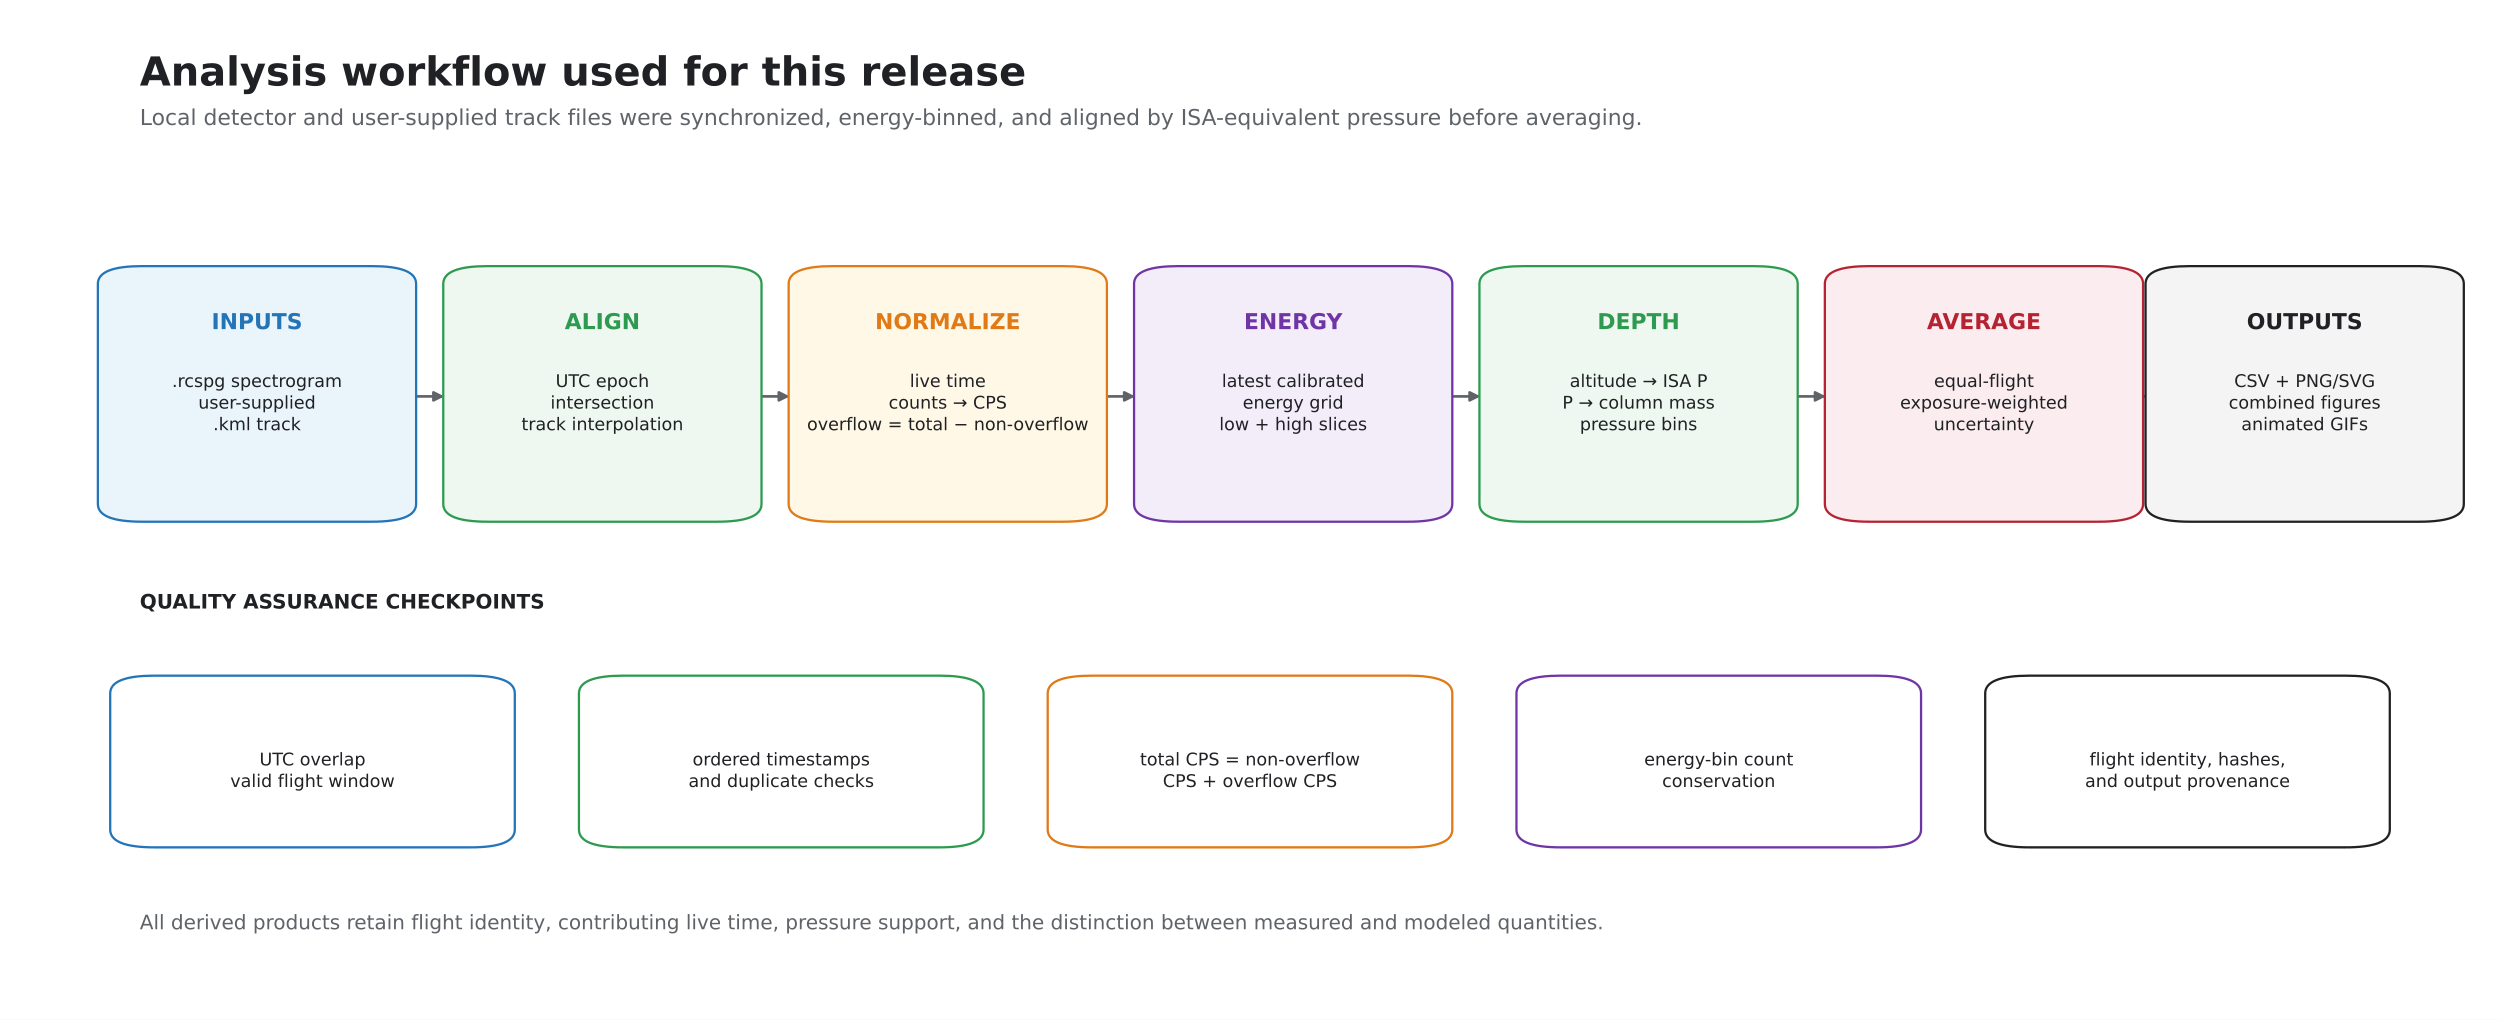
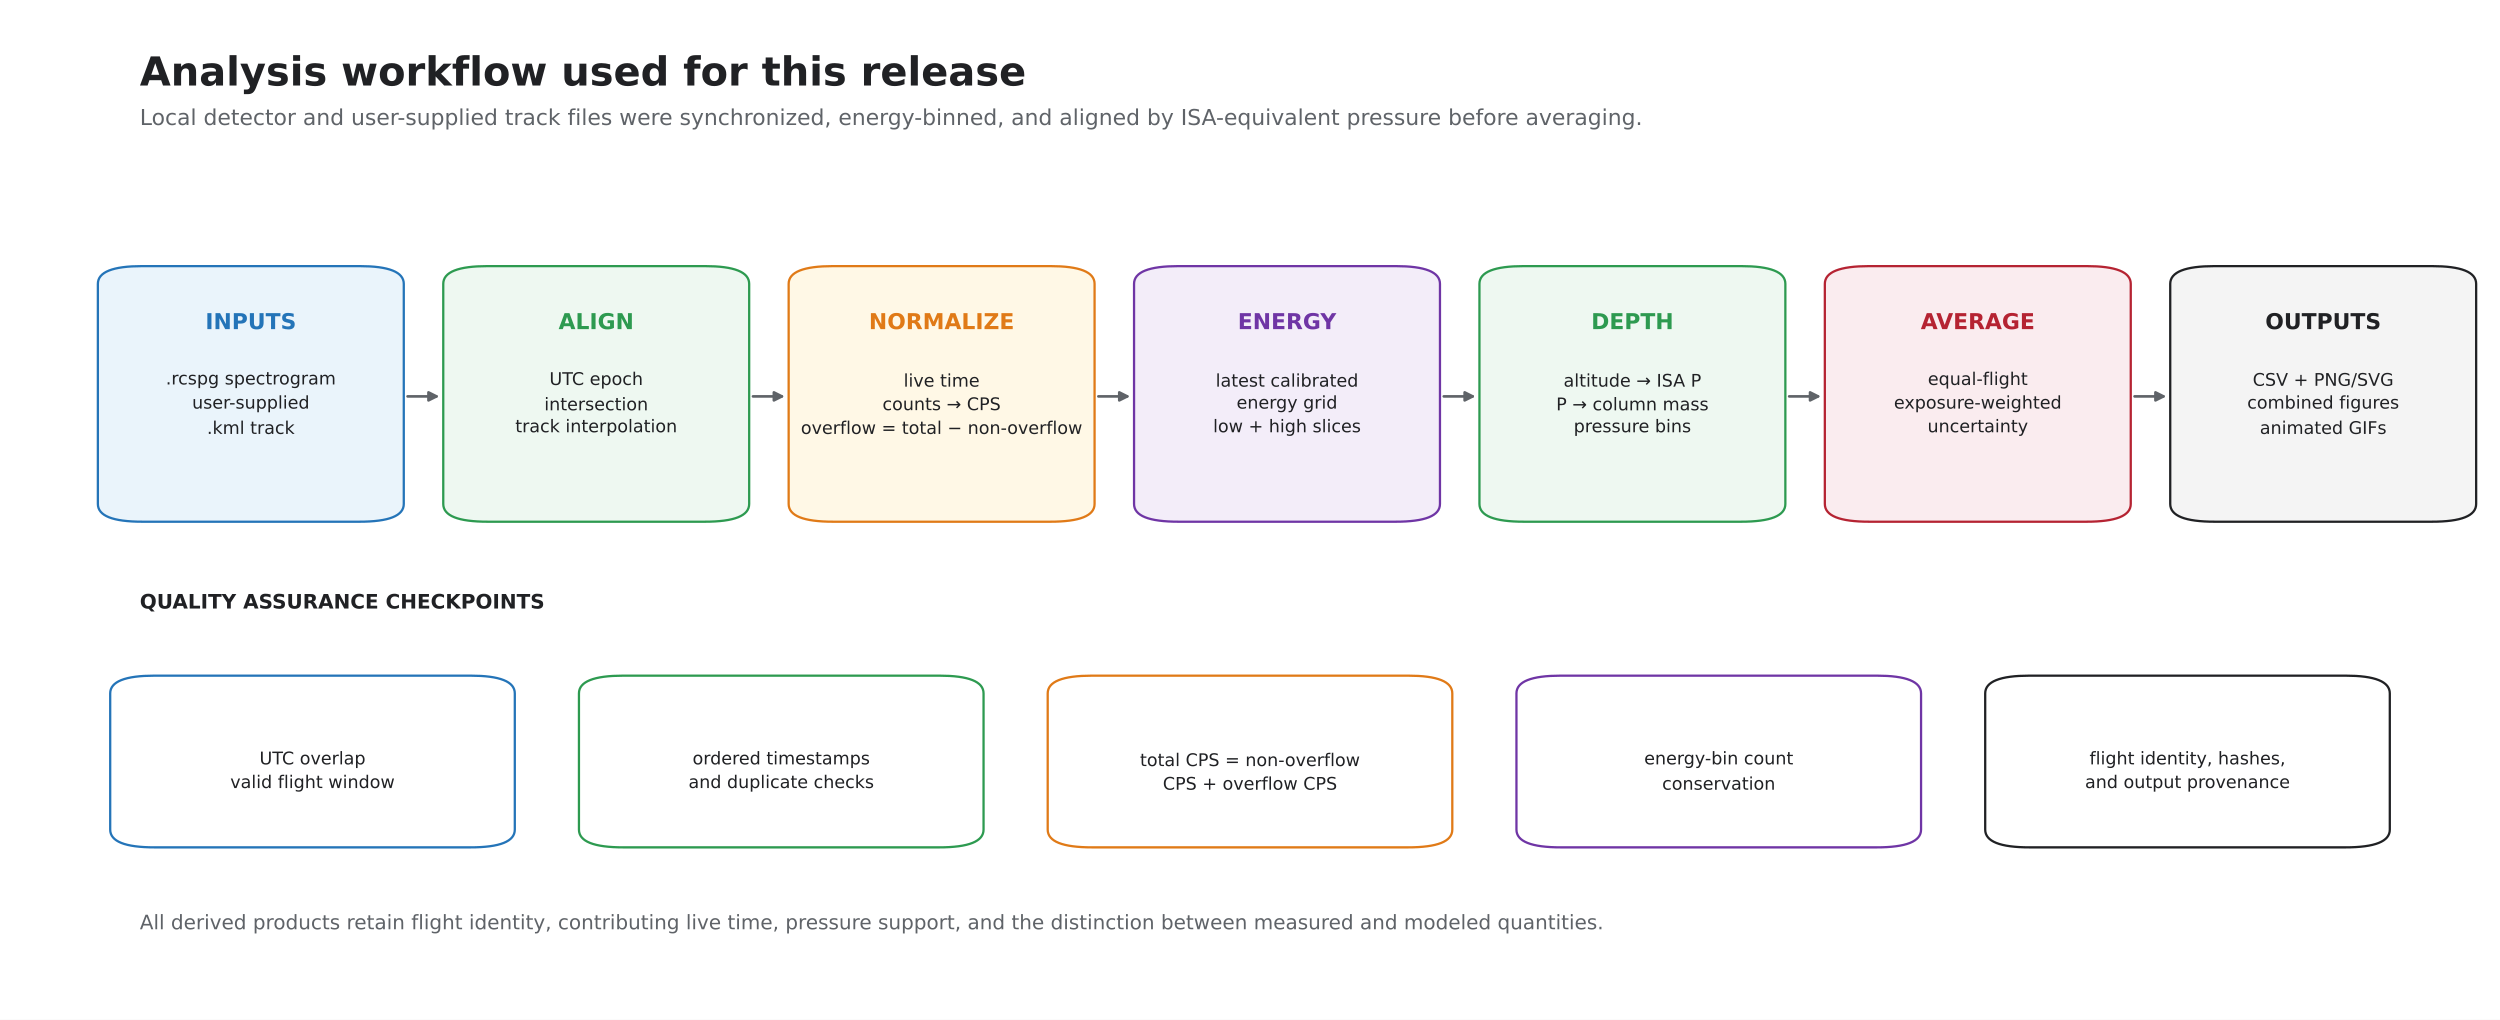
<svg xmlns="http://www.w3.org/2000/svg" width="1313.28pt" height="535.68pt" viewBox="0 0 1313.28 535.68" version="1.1">
  <defs>
    <style type="text/css">*{stroke-linejoin: round; stroke-linecap: butt}</style>
  </defs>
  <g id="figure_1">
    <g id="patch_1">
      <path d="M 0 535.68 L 1313.28 535.68 L 1313.28 0 L 0 0 z " style="fill: #ffffff" />
    </g>
    <g id="axes_1">
      <g id="text_1">
        <text style="font-weight: 700; font-size: 21px; font-family: 'DejaVu Sans'; text-anchor: start; fill: #202124" x="73.44" y="44.928" transform="rotate(-0 73.44 44.928)">Analysis workflow used for this release</text>
      </g>
      <g id="text_2">
        <text style="font-size: 11.5px; font-family: 'DejaVu Sans'; text-anchor: start; fill: #5f6368" x="73.44" y="65.664" transform="rotate(-0 73.44 65.664)">Local detector and user-supplied track files were synchronized, energy-binned, and aligned by ISA-equivalent pressure before averaging.</text>
      </g>
      <g id="patch_2">
-         <path d="M 205.037 208.224 Q 219.238 208.224 231.874 208.224 " style="fill: none; stroke: #5f6368; stroke-width: 1.4; stroke-linecap: round" />
-         <path d="M 227.674 206.124 L 231.874 208.224 L 227.674 210.324 z " style="fill: #5f6368; stroke: #5f6368; stroke-width: 1.4; stroke-linecap: round" />
+         <path d="M 214.114 208.224 Q 222.482 208.224 229.284 208.224 " style="fill: none; stroke: #5f6368; stroke-width: 1.4; stroke-linecap: round" />
+         <path d="M 225.084 206.124 L 229.284 208.224 L 225.084 210.324 z " style="fill: #5f6368; stroke: #5f6368; stroke-width: 1.4; stroke-linecap: round" />
      </g>
      <g id="patch_3">
-         <path d="M 386.477 208.224 Q 400.678 208.224 413.314 208.224 " style="fill: none; stroke: #5f6368; stroke-width: 1.4; stroke-linecap: round" />
-         <path d="M 409.114 206.124 L 413.314 208.224 L 409.114 210.324 z " style="fill: #5f6368; stroke: #5f6368; stroke-width: 1.4; stroke-linecap: round" />
+         <path d="M 395.554 208.224 Q 403.922 208.224 410.724 208.224 " style="fill: none; stroke: #5f6368; stroke-width: 1.4; stroke-linecap: round" />
+         <path d="M 406.524 206.124 L 410.724 208.224 L 406.524 210.324 z " style="fill: #5f6368; stroke: #5f6368; stroke-width: 1.4; stroke-linecap: round" />
      </g>
      <g id="patch_4">
-         <path d="M 567.917 208.224 Q 582.118 208.224 594.754 208.224 " style="fill: none; stroke: #5f6368; stroke-width: 1.4; stroke-linecap: round" />
-         <path d="M 590.554 206.124 L 594.754 208.224 L 590.554 210.324 z " style="fill: #5f6368; stroke: #5f6368; stroke-width: 1.4; stroke-linecap: round" />
+         <path d="M 576.994 208.224 Q 585.362 208.224 592.164 208.224 " style="fill: none; stroke: #5f6368; stroke-width: 1.4; stroke-linecap: round" />
+         <path d="M 587.964 206.124 L 592.164 208.224 L 587.964 210.324 z " style="fill: #5f6368; stroke: #5f6368; stroke-width: 1.4; stroke-linecap: round" />
      </g>
      <g id="patch_5">
-         <path d="M 749.357 208.224 Q 763.558 208.224 776.194 208.224 " style="fill: none; stroke: #5f6368; stroke-width: 1.4; stroke-linecap: round" />
-         <path d="M 771.994 206.124 L 776.194 208.224 L 771.994 210.324 z " style="fill: #5f6368; stroke: #5f6368; stroke-width: 1.4; stroke-linecap: round" />
+         <path d="M 758.434 208.224 Q 766.802 208.224 773.604 208.224 " style="fill: none; stroke: #5f6368; stroke-width: 1.4; stroke-linecap: round" />
+         <path d="M 769.404 206.124 L 773.604 208.224 L 769.404 210.324 z " style="fill: #5f6368; stroke: #5f6368; stroke-width: 1.4; stroke-linecap: round" />
      </g>
      <g id="patch_6">
-         <path d="M 930.797 208.224 Q 944.998 208.224 957.634 208.224 " style="fill: none; stroke: #5f6368; stroke-width: 1.4; stroke-linecap: round" />
-         <path d="M 953.434 206.124 L 957.634 208.224 L 953.434 210.324 z " style="fill: #5f6368; stroke: #5f6368; stroke-width: 1.4; stroke-linecap: round" />
+         <path d="M 939.874 208.224 Q 948.242 208.224 955.044 208.224 " style="fill: none; stroke: #5f6368; stroke-width: 1.4; stroke-linecap: round" />
+         <path d="M 950.844 206.124 L 955.044 208.224 L 950.844 210.324 z " style="fill: #5f6368; stroke: #5f6368; stroke-width: 1.4; stroke-linecap: round" />
      </g>
      <g id="patch_7">
-         <path d="M 1099.277 208.224 Q 1113.478 208.224 1126.114 208.224 " style="fill: none; stroke: #5f6368; stroke-width: 1.4; stroke-linecap: round" />
-         <path d="M 1121.914 206.124 L 1126.114 208.224 L 1121.914 210.324 z " style="fill: #5f6368; stroke: #5f6368; stroke-width: 1.4; stroke-linecap: round" />
+         <path d="M 1121.314 208.224 Q 1129.682 208.224 1136.484 208.224 " style="fill: none; stroke: #5f6368; stroke-width: 1.4; stroke-linecap: round" />
+         <path d="M 1132.284 206.124 L 1136.484 208.224 L 1132.284 210.324 z " style="fill: #5f6368; stroke: #5f6368; stroke-width: 1.4; stroke-linecap: round" />
      </g>
      <g id="text_3">
        <text style="font-weight: 700; font-size: 10.5px; font-family: 'DejaVu Sans'; text-anchor: start; fill: #202124" x="73.44" y="319.68" transform="rotate(-0 73.44 319.68)">QUALITY ASSURANCE CHECKPOINTS</text>
      </g>
      <g id="text_4">
        <text style="font-size: 10.5px; font-family: 'DejaVu Sans'; text-anchor: start; fill: #5f6368" x="73.44" y="488.16" transform="rotate(-0 73.44 488.16)">All derived products retain flight identity, contributing live time, pressure support, and the distinction between measured and modeled quantities.</text>
      </g>
      <g id="patch_8">
-         <path d="M 74.736 274.061 L 195.264 274.061 Q 218.592 274.061 218.592 264.73 L 218.592 149.126 Q 218.592 139.795 195.264 139.795 L 74.736 139.795 Q 51.408 139.795 51.408 149.126 L 51.408 264.73 Q 51.408 274.061 74.736 274.061 z " clip-path="url(#p478d2738eb)" style="fill: #eaf4fb; stroke: #2474b8; stroke-width: 1.2; stroke-linejoin: miter" />
+         <path d="M 74.736 274.061 L 188.784 274.061 Q 212.112 274.061 212.112 264.73 L 212.112 149.126 Q 212.112 139.795 188.784 139.795 L 74.736 139.795 Q 51.408 139.795 51.408 149.126 L 51.408 264.73 Q 51.408 274.061 74.736 274.061 z " clip-path="url(#pc187a8a6f0)" style="fill: #eaf4fb; stroke: #2474b8; stroke-width: 1.2; stroke-linejoin: miter" />
      </g>
      <g id="patch_9">
-         <path d="M 256.176 274.061 L 376.704 274.061 Q 400.032 274.061 400.032 264.73 L 400.032 149.126 Q 400.032 139.795 376.704 139.795 L 256.176 139.795 Q 232.848 139.795 232.848 149.126 L 232.848 264.73 Q 232.848 274.061 256.176 274.061 z " clip-path="url(#p478d2738eb)" style="fill: #eef8f1; stroke: #2d9a50; stroke-width: 1.2; stroke-linejoin: miter" />
+         <path d="M 256.176 274.061 L 370.224 274.061 Q 393.552 274.061 393.552 264.73 L 393.552 149.126 Q 393.552 139.795 370.224 139.795 L 256.176 139.795 Q 232.848 139.795 232.848 149.126 L 232.848 264.73 Q 232.848 274.061 256.176 274.061 z " clip-path="url(#pc187a8a6f0)" style="fill: #eef8f1; stroke: #2d9a50; stroke-width: 1.2; stroke-linejoin: miter" />
      </g>
      <g id="patch_10">
-         <path d="M 437.616 274.061 L 558.144 274.061 Q 581.472 274.061 581.472 264.73 L 581.472 149.126 Q 581.472 139.795 558.144 139.795 L 437.616 139.795 Q 414.288 139.795 414.288 149.126 L 414.288 264.73 Q 414.288 274.061 437.616 274.061 z " clip-path="url(#p478d2738eb)" style="fill: #fff8e6; stroke: #e07a17; stroke-width: 1.2; stroke-linejoin: miter" />
+         <path d="M 437.616 274.061 L 551.664 274.061 Q 574.992 274.061 574.992 264.73 L 574.992 149.126 Q 574.992 139.795 551.664 139.795 L 437.616 139.795 Q 414.288 139.795 414.288 149.126 L 414.288 264.73 Q 414.288 274.061 437.616 274.061 z " clip-path="url(#pc187a8a6f0)" style="fill: #fff8e6; stroke: #e07a17; stroke-width: 1.2; stroke-linejoin: miter" />
      </g>
      <g id="patch_11">
-         <path d="M 619.056 274.061 L 739.584 274.061 Q 762.912 274.061 762.912 264.73 L 762.912 149.126 Q 762.912 139.795 739.584 139.795 L 619.056 139.795 Q 595.728 139.795 595.728 149.126 L 595.728 264.73 Q 595.728 274.061 619.056 274.061 z " clip-path="url(#p478d2738eb)" style="fill: #f3edf9; stroke: #6f35a5; stroke-width: 1.2; stroke-linejoin: miter" />
+         <path d="M 619.056 274.061 L 733.104 274.061 Q 756.432 274.061 756.432 264.73 L 756.432 149.126 Q 756.432 139.795 733.104 139.795 L 619.056 139.795 Q 595.728 139.795 595.728 149.126 L 595.728 264.73 Q 595.728 274.061 619.056 274.061 z " clip-path="url(#pc187a8a6f0)" style="fill: #f3edf9; stroke: #6f35a5; stroke-width: 1.2; stroke-linejoin: miter" />
      </g>
      <g id="patch_12">
-         <path d="M 800.496 274.061 L 921.024 274.061 Q 944.352 274.061 944.352 264.73 L 944.352 149.126 Q 944.352 139.795 921.024 139.795 L 800.496 139.795 Q 777.168 139.795 777.168 149.126 L 777.168 264.73 Q 777.168 274.061 800.496 274.061 z " clip-path="url(#p478d2738eb)" style="fill: #eef8f1; stroke: #2d9a50; stroke-width: 1.2; stroke-linejoin: miter" />
+         <path d="M 800.496 274.061 L 914.544 274.061 Q 937.872 274.061 937.872 264.73 L 937.872 149.126 Q 937.872 139.795 914.544 139.795 L 800.496 139.795 Q 777.168 139.795 777.168 149.126 L 777.168 264.73 Q 777.168 274.061 800.496 274.061 z " clip-path="url(#pc187a8a6f0)" style="fill: #eef8f1; stroke: #2d9a50; stroke-width: 1.2; stroke-linejoin: miter" />
      </g>
      <g id="patch_13">
-         <path d="M 981.936 274.061 L 1102.464 274.061 Q 1125.792 274.061 1125.792 264.73 L 1125.792 149.126 Q 1125.792 139.795 1102.464 139.795 L 981.936 139.795 Q 958.608 139.795 958.608 149.126 L 958.608 264.73 Q 958.608 274.061 981.936 274.061 z " clip-path="url(#p478d2738eb)" style="fill: #faecef; stroke: #b52332; stroke-width: 1.2; stroke-linejoin: miter" />
+         <path d="M 981.936 274.061 L 1095.984 274.061 Q 1119.312 274.061 1119.312 264.73 L 1119.312 149.126 Q 1119.312 139.795 1095.984 139.795 L 981.936 139.795 Q 958.608 139.795 958.608 149.126 L 958.608 264.73 Q 958.608 274.061 981.936 274.061 z " clip-path="url(#pc187a8a6f0)" style="fill: #faecef; stroke: #b52332; stroke-width: 1.2; stroke-linejoin: miter" />
      </g>
      <g id="patch_14">
-         <path d="M 1150.416 274.061 L 1270.944 274.061 Q 1294.272 274.061 1294.272 264.73 L 1294.272 149.126 Q 1294.272 139.795 1270.944 139.795 L 1150.416 139.795 Q 1127.088 139.795 1127.088 149.126 L 1127.088 264.73 Q 1127.088 274.061 1150.416 274.061 z " clip-path="url(#p478d2738eb)" style="fill: #f4f4f4; stroke: #202124; stroke-width: 1.2; stroke-linejoin: miter" />
+         <path d="M 1163.376 274.061 L 1277.424 274.061 Q 1300.752 274.061 1300.752 264.73 L 1300.752 149.126 Q 1300.752 139.795 1277.424 139.795 L 1163.376 139.795 Q 1140.048 139.795 1140.048 149.126 L 1140.048 264.73 Q 1140.048 274.061 1163.376 274.061 z " clip-path="url(#pc187a8a6f0)" style="fill: #f4f4f4; stroke: #202124; stroke-width: 1.2; stroke-linejoin: miter" />
      </g>
      <g id="patch_15">
-         <path d="M 81.216 445.133 L 247.104 445.133 Q 270.432 445.133 270.432 435.802 L 270.432 364.262 Q 270.432 354.931 247.104 354.931 L 81.216 354.931 Q 57.888 354.931 57.888 364.262 L 57.888 435.802 Q 57.888 445.133 81.216 445.133 z " clip-path="url(#p478d2738eb)" style="fill: #ffffff; stroke: #2474b8; stroke-width: 1.2; stroke-linejoin: miter" />
+         <path d="M 81.216 445.133 L 247.104 445.133 Q 270.432 445.133 270.432 435.802 L 270.432 364.262 Q 270.432 354.931 247.104 354.931 L 81.216 354.931 Q 57.888 354.931 57.888 364.262 L 57.888 435.802 Q 57.888 445.133 81.216 445.133 z " clip-path="url(#pc187a8a6f0)" style="fill: #ffffff; stroke: #2474b8; stroke-width: 1.2; stroke-linejoin: miter" />
      </g>
      <g id="patch_16">
-         <path d="M 327.456 445.133 L 493.344 445.133 Q 516.672 445.133 516.672 435.802 L 516.672 364.262 Q 516.672 354.931 493.344 354.931 L 327.456 354.931 Q 304.128 354.931 304.128 364.262 L 304.128 435.802 Q 304.128 445.133 327.456 445.133 z " clip-path="url(#p478d2738eb)" style="fill: #ffffff; stroke: #2d9a50; stroke-width: 1.2; stroke-linejoin: miter" />
+         <path d="M 327.456 445.133 L 493.344 445.133 Q 516.672 445.133 516.672 435.802 L 516.672 364.262 Q 516.672 354.931 493.344 354.931 L 327.456 354.931 Q 304.128 354.931 304.128 364.262 L 304.128 435.802 Q 304.128 445.133 327.456 445.133 z " clip-path="url(#pc187a8a6f0)" style="fill: #ffffff; stroke: #2d9a50; stroke-width: 1.2; stroke-linejoin: miter" />
      </g>
      <g id="patch_17">
-         <path d="M 573.696 445.133 L 739.584 445.133 Q 762.912 445.133 762.912 435.802 L 762.912 364.262 Q 762.912 354.931 739.584 354.931 L 573.696 354.931 Q 550.368 354.931 550.368 364.262 L 550.368 435.802 Q 550.368 445.133 573.696 445.133 z " clip-path="url(#p478d2738eb)" style="fill: #ffffff; stroke: #e07a17; stroke-width: 1.2; stroke-linejoin: miter" />
+         <path d="M 573.696 445.133 L 739.584 445.133 Q 762.912 445.133 762.912 435.802 L 762.912 364.262 Q 762.912 354.931 739.584 354.931 L 573.696 354.931 Q 550.368 354.931 550.368 364.262 L 550.368 435.802 Q 550.368 445.133 573.696 445.133 z " clip-path="url(#pc187a8a6f0)" style="fill: #ffffff; stroke: #e07a17; stroke-width: 1.2; stroke-linejoin: miter" />
      </g>
      <g id="patch_18">
-         <path d="M 819.936 445.133 L 985.824 445.133 Q 1009.152 445.133 1009.152 435.802 L 1009.152 364.262 Q 1009.152 354.931 985.824 354.931 L 819.936 354.931 Q 796.608 354.931 796.608 364.262 L 796.608 435.802 Q 796.608 445.133 819.936 445.133 z " clip-path="url(#p478d2738eb)" style="fill: #ffffff; stroke: #6f35a5; stroke-width: 1.2; stroke-linejoin: miter" />
+         <path d="M 819.936 445.133 L 985.824 445.133 Q 1009.152 445.133 1009.152 435.802 L 1009.152 364.262 Q 1009.152 354.931 985.824 354.931 L 819.936 354.931 Q 796.608 354.931 796.608 364.262 L 796.608 435.802 Q 796.608 445.133 819.936 445.133 z " clip-path="url(#pc187a8a6f0)" style="fill: #ffffff; stroke: #6f35a5; stroke-width: 1.2; stroke-linejoin: miter" />
      </g>
      <g id="patch_19">
-         <path d="M 1066.176 445.133 L 1232.064 445.133 Q 1255.392 445.133 1255.392 435.802 L 1255.392 364.262 Q 1255.392 354.931 1232.064 354.931 L 1066.176 354.931 Q 1042.848 354.931 1042.848 364.262 L 1042.848 435.802 Q 1042.848 445.133 1066.176 445.133 z " clip-path="url(#p478d2738eb)" style="fill: #ffffff; stroke: #202124; stroke-width: 1.2; stroke-linejoin: miter" />
+         <path d="M 1066.176 445.133 L 1232.064 445.133 Q 1255.392 445.133 1255.392 435.802 L 1255.392 364.262 Q 1255.392 354.931 1232.064 354.931 L 1066.176 354.931 Q 1042.848 354.931 1042.848 364.262 L 1042.848 435.802 Q 1042.848 445.133 1066.176 445.133 z " clip-path="url(#pc187a8a6f0)" style="fill: #ffffff; stroke: #202124; stroke-width: 1.2; stroke-linejoin: miter" />
      </g>
      <g id="text_5">
-         <text style="font-weight: 700; font-size: 11.5px; font-family: 'DejaVu Sans'; text-anchor: middle; fill: #2474b8" x="135" y="172.898" transform="rotate(-0 135 172.8982)">INPUTS</text>
+         <text style="font-weight: 700; font-size: 11.5px; font-family: 'DejaVu Sans'; text-anchor: middle; fill: #2474b8" x="131.76" y="172.897" transform="rotate(-0 131.76 172.8973)">INPUTS</text>
      </g>
      <g id="text_6">
-         <text style="font-size: 9.2px; font-family: 'DejaVu Sans'; fill: #202124" transform="translate(90.32969 203.3001)">.rcspg spectrogram</text>
-         <text style="font-size: 9.2px; font-family: 'DejaVu Sans'; fill: #202124" transform="translate(104.1419 214.6506)">user-supplied</text>
-         <text style="font-size: 9.2px; font-family: 'DejaVu Sans'; fill: #202124" transform="translate(111.9475 226.0012)">.kml track</text>
+         <text style="font-size: 9.2px; font-family: 'DejaVu Sans'; fill: #202124" transform="translate(87.08537 201.9654)">.rcspg spectrogram</text>
+         <text style="font-size: 9.2px; font-family: 'DejaVu Sans'; fill: #202124" transform="translate(100.9026 214.6506)">user-supplied</text>
+         <text style="font-size: 9.2px; font-family: 'DejaVu Sans'; fill: #202124" transform="translate(108.7075 227.9619)">.kml track</text>
      </g>
      <g id="text_7">
-         <text style="font-weight: 700; font-size: 11.5px; font-family: 'DejaVu Sans'; text-anchor: middle; fill: #2d9a50" x="316.44" y="172.898" transform="rotate(-0 316.44 172.8982)">ALIGN</text>
+         <text style="font-weight: 700; font-size: 11.5px; font-family: 'DejaVu Sans'; text-anchor: middle; fill: #2d9a50" x="313.2" y="172.897" transform="rotate(-0 313.2 172.8973)">ALIGN</text>
      </g>
      <g id="text_8">
-         <text style="font-size: 9.2px; font-family: 'DejaVu Sans'; fill: #202124" transform="translate(291.8501 203.3001)">UTC epoch</text>
-         <text style="font-size: 9.2px; font-family: 'DejaVu Sans'; fill: #202124" transform="translate(289.1548 214.6506)">intersection</text>
-         <text style="font-size: 9.2px; font-family: 'DejaVu Sans'; fill: #202124" transform="translate(273.9108 226.0012)">track interpolation</text>
+         <text style="font-size: 9.2px; font-family: 'DejaVu Sans'; fill: #202124" transform="translate(288.6094 202.2306)">UTC epoch</text>
+         <text style="font-size: 9.2px; font-family: 'DejaVu Sans'; fill: #202124" transform="translate(285.9148 215.5419)">intersection</text>
+         <text style="font-size: 9.2px; font-family: 'DejaVu Sans'; fill: #202124" transform="translate(270.6708 227.0706)">track interpolation</text>
      </g>
      <g id="text_9">
-         <text style="font-weight: 700; font-size: 11.5px; font-family: 'DejaVu Sans'; text-anchor: middle; fill: #e07a17" x="497.88" y="172.898" transform="rotate(-0 497.88 172.8982)">NORMALIZE</text>
+         <text style="font-weight: 700; font-size: 11.5px; font-family: 'DejaVu Sans'; text-anchor: middle; fill: #e07a17" x="494.64" y="172.897" transform="rotate(-0 494.64 172.8973)">NORMALIZE</text>
      </g>
      <g id="text_10">
-         <text style="font-size: 9.2px; font-family: 'DejaVu Sans'; fill: #202124" transform="translate(477.9167 203.3001)">live time</text>
-         <text style="font-size: 9.2px; font-family: 'DejaVu Sans'; fill: #202124" transform="translate(466.8214 214.6506)">counts → CPS</text>
-         <text style="font-size: 9.2px; font-family: 'DejaVu Sans'; fill: #202124" transform="translate(423.9487 226.0012)">overflow = total − non-overflow</text>
+         <text style="font-size: 9.2px; font-family: 'DejaVu Sans'; fill: #202124" transform="translate(474.6767 203.1219)">live time</text>
+         <text style="font-size: 9.2px; font-family: 'DejaVu Sans'; fill: #202124" transform="translate(463.5814 215.4607)">counts → CPS</text>
+         <text style="font-size: 9.2px; font-family: 'DejaVu Sans'; fill: #202124" transform="translate(420.7094 227.9619)">overflow = total − non-overflow</text>
      </g>
      <g id="text_11">
-         <text style="font-weight: 700; font-size: 11.5px; font-family: 'DejaVu Sans'; text-anchor: middle; fill: #6f35a5" x="679.32" y="172.898" transform="rotate(-0 679.32 172.8982)">ENERGY</text>
+         <text style="font-weight: 700; font-size: 11.5px; font-family: 'DejaVu Sans'; text-anchor: middle; fill: #6f35a5" x="676.08" y="172.897" transform="rotate(-0 676.08 172.8973)">ENERGY</text>
      </g>
      <g id="text_12">
-         <text style="font-size: 9.2px; font-family: 'DejaVu Sans'; fill: #202124" transform="translate(641.8393 203.3001)">latest calibrated</text>
-         <text style="font-size: 9.2px; font-family: 'DejaVu Sans'; fill: #202124" transform="translate(652.819 214.6506)">energy grid</text>
-         <text style="font-size: 9.2px; font-family: 'DejaVu Sans'; fill: #202124" transform="translate(640.4881 226.0012)">low + high slices</text>
+         <text style="font-size: 9.2px; font-family: 'DejaVu Sans'; fill: #202124" transform="translate(638.5993 203.1219)">latest calibrated</text>
+         <text style="font-size: 9.2px; font-family: 'DejaVu Sans'; fill: #202124" transform="translate(649.579 214.6506)">energy grid</text>
+         <text style="font-size: 9.2px; font-family: 'DejaVu Sans'; fill: #202124" transform="translate(637.2481 227.0706)">low + high slices</text>
      </g>
      <g id="text_13">
-         <text style="font-weight: 700; font-size: 11.5px; font-family: 'DejaVu Sans'; text-anchor: middle; fill: #2d9a50" x="860.76" y="172.898" transform="rotate(-0 860.76 172.8982)">DEPTH</text>
+         <text style="font-weight: 700; font-size: 11.5px; font-family: 'DejaVu Sans'; text-anchor: middle; fill: #2d9a50" x="857.52" y="172.897" transform="rotate(-0 857.52 172.8973)">DEPTH</text>
      </g>
      <g id="text_14">
-         <text style="font-size: 9.2px; font-family: 'DejaVu Sans'; fill: #202124" transform="translate(824.5882 203.3001)">altitude → ISA P</text>
-         <text style="font-size: 9.2px; font-family: 'DejaVu Sans'; fill: #202124" transform="translate(820.7206 214.6506)">P → column mass</text>
-         <text style="font-size: 9.2px; font-family: 'DejaVu Sans'; fill: #202124" transform="translate(829.9242 226.0012)">pressure bins</text>
+         <text style="font-size: 9.2px; font-family: 'DejaVu Sans'; fill: #202124" transform="translate(821.3489 203.1219)">altitude → ISA P</text>
+         <text style="font-size: 9.2px; font-family: 'DejaVu Sans'; fill: #202124" transform="translate(817.4806 215.5419)">P → column mass</text>
+         <text style="font-size: 9.2px; font-family: 'DejaVu Sans'; fill: #202124" transform="translate(826.6799 227.0706)">pressure bins</text>
      </g>
      <g id="text_15">
-         <text style="font-weight: 700; font-size: 11.5px; font-family: 'DejaVu Sans'; text-anchor: middle; fill: #b52332" x="1042.2" y="172.898" transform="rotate(-0 1042.2 172.8982)">AVERAGE</text>
+         <text style="font-weight: 700; font-size: 11.5px; font-family: 'DejaVu Sans'; text-anchor: middle; fill: #b52332" x="1038.96" y="172.897" transform="rotate(-0 1038.96 172.8973)">AVERAGE</text>
      </g>
      <g id="text_16">
-         <text style="font-size: 9.2px; font-family: 'DejaVu Sans'; fill: #202124" transform="translate(1015.963 203.3001)">equal-flight</text>
-         <text style="font-size: 9.2px; font-family: 'DejaVu Sans'; fill: #202124" transform="translate(998.1435 214.6506)">exposure-weighted</text>
-         <text style="font-size: 9.2px; font-family: 'DejaVu Sans'; fill: #202124" transform="translate(1015.777 226.0012)">uncertainty</text>
+         <text style="font-size: 9.2px; font-family: 'DejaVu Sans'; fill: #202124" transform="translate(1012.723 202.2306)">equal-flight</text>
+         <text style="font-size: 9.2px; font-family: 'DejaVu Sans'; fill: #202124" transform="translate(994.9013 214.6506)">exposure-weighted</text>
+         <text style="font-size: 9.2px; font-family: 'DejaVu Sans'; fill: #202124" transform="translate(1012.537 227.0706)">uncertainty</text>
      </g>
      <g id="text_17">
-         <text style="font-weight: 700; font-size: 11.5px; font-family: 'DejaVu Sans'; text-anchor: middle; fill: #202124" x="1210.68" y="172.898" transform="rotate(-0 1210.68 172.8982)">OUTPUTS</text>
+         <text style="font-weight: 700; font-size: 11.5px; font-family: 'DejaVu Sans'; text-anchor: middle; fill: #202124" x="1220.4" y="172.897" transform="rotate(-0 1220.4 172.8973)">OUTPUTS</text>
      </g>
      <g id="text_18">
-         <text style="font-size: 9.2px; font-family: 'DejaVu Sans'; fill: #202124" transform="translate(1173.662 203.3001)">CSV + PNG/SVG</text>
-         <text style="font-size: 9.2px; font-family: 'DejaVu Sans'; fill: #202124" transform="translate(1170.782 214.6506)">combined figures</text>
-         <text style="font-size: 9.2px; font-family: 'DejaVu Sans'; fill: #202124" transform="translate(1177.389 226.0012)">animated GIFs</text>
+         <text style="font-size: 9.2px; font-family: 'DejaVu Sans'; fill: #202124" transform="translate(1183.382 202.6791)">CSV + PNG/SVG</text>
+         <text style="font-size: 9.2px; font-family: 'DejaVu Sans'; fill: #202124" transform="translate(1180.5 214.6506)">combined figures</text>
+         <text style="font-size: 9.2px; font-family: 'DejaVu Sans'; fill: #202124" transform="translate(1187.109 227.9619)">animated GIFs</text>
      </g>
      <g id="text_19">
-         <text style="font-size: 9.2px; font-family: 'DejaVu Sans'; fill: #202124" transform="translate(136.3041 402.0793)">UTC overlap</text>
-         <text style="font-size: 9.2px; font-family: 'DejaVu Sans'; fill: #202124" transform="translate(120.9523 413.4299)">valid flight window</text>
+         <text style="font-size: 9.2px; font-family: 'DejaVu Sans'; fill: #202124" transform="translate(136.3034 401.5446)">UTC overlap</text>
+         <text style="font-size: 9.2px; font-family: 'DejaVu Sans'; fill: #202124" transform="translate(120.9523 413.9646)">valid flight window</text>
      </g>
      <g id="text_20">
-         <text style="font-size: 9.2px; font-family: 'DejaVu Sans'; fill: #202124" transform="translate(363.8157 402.0793)">ordered timestamps</text>
-         <text style="font-size: 9.2px; font-family: 'DejaVu Sans'; fill: #202124" transform="translate(361.6637 413.4299)">and duplicate checks</text>
+         <text style="font-size: 9.2px; font-family: 'DejaVu Sans'; fill: #202124" transform="translate(363.8135 401.5446)">ordered timestamps</text>
+         <text style="font-size: 9.2px; font-family: 'DejaVu Sans'; fill: #202124" transform="translate(361.6637 413.9646)">and duplicate checks</text>
      </g>
      <g id="text_21">
-         <text style="font-size: 9.2px; font-family: 'DejaVu Sans'; fill: #202124" transform="translate(598.8518 402.0793)">total CPS = non-overflow</text>
-         <text style="font-size: 9.2px; font-family: 'DejaVu Sans'; fill: #202124" transform="translate(610.8549 413.4299)">CPS + overflow CPS</text>
+         <text style="font-size: 9.2px; font-family: 'DejaVu Sans'; fill: #202124" transform="translate(598.8525 402.4359)">total CPS = non-overflow</text>
+         <text style="font-size: 9.2px; font-family: 'DejaVu Sans'; fill: #202124" transform="translate(610.8549 414.8559)">CPS + overflow CPS</text>
      </g>
      <g id="text_22">
-         <text style="font-size: 9.2px; font-family: 'DejaVu Sans'; fill: #202124" transform="translate(863.7182 402.0793)">energy-bin count</text>
-         <text style="font-size: 9.2px; font-family: 'DejaVu Sans'; fill: #202124" transform="translate(873.1503 413.4299)">conservation</text>
+         <text style="font-size: 9.2px; font-family: 'DejaVu Sans'; fill: #202124" transform="translate(863.7182 401.5446)">energy-bin count</text>
+         <text style="font-size: 9.2px; font-family: 'DejaVu Sans'; fill: #202124" transform="translate(873.1503 414.8559)">conservation</text>
      </g>
      <g id="text_23">
-         <text style="font-size: 9.2px; font-family: 'DejaVu Sans'; fill: #202124" transform="translate(1097.634 402.0793)">flight identity, hashes,</text>
-         <text style="font-size: 9.2px; font-family: 'DejaVu Sans'; fill: #202124" transform="translate(1095.285 413.4299)">and output provenance</text>
+         <text style="font-size: 9.2px; font-family: 'DejaVu Sans'; fill: #202124" transform="translate(1097.634 401.5446)">flight identity, hashes,</text>
+         <text style="font-size: 9.2px; font-family: 'DejaVu Sans'; fill: #202124" transform="translate(1095.283 413.9646)">and output provenance</text>
      </g>
    </g>
  </g>
  <defs>
-     <clipPath id="p478d2738eb">
+     <clipPath id="pc187a8a6f0">
      <rect x="8.64" y="8.64" width="1296" height="518.4" />
    </clipPath>
  </defs>
</svg>
